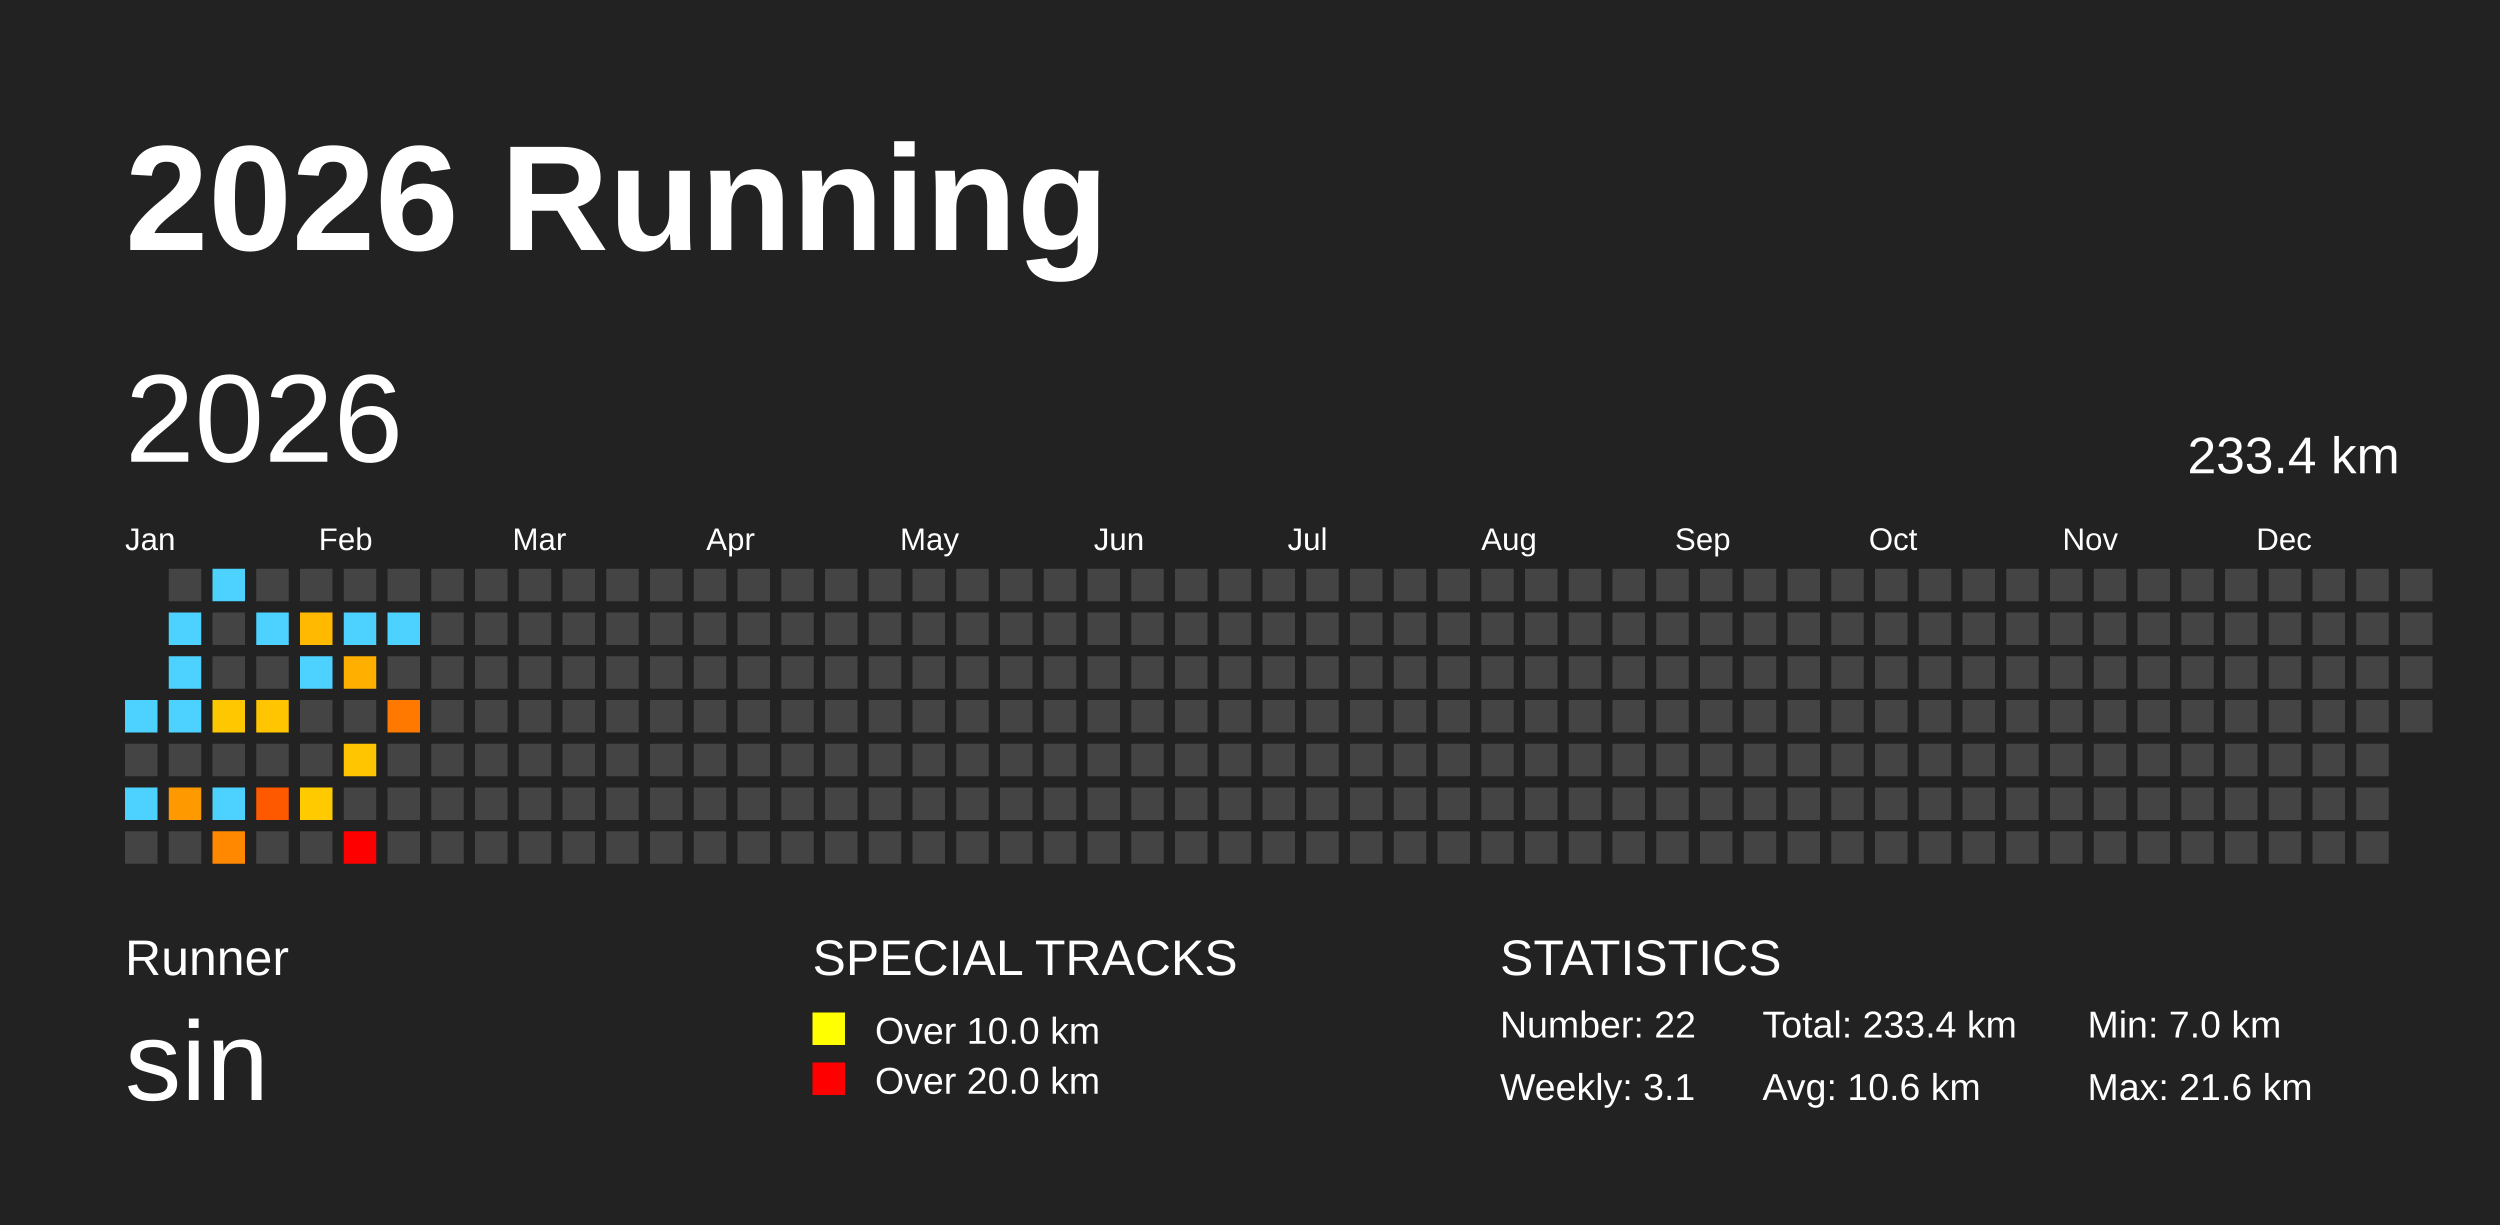
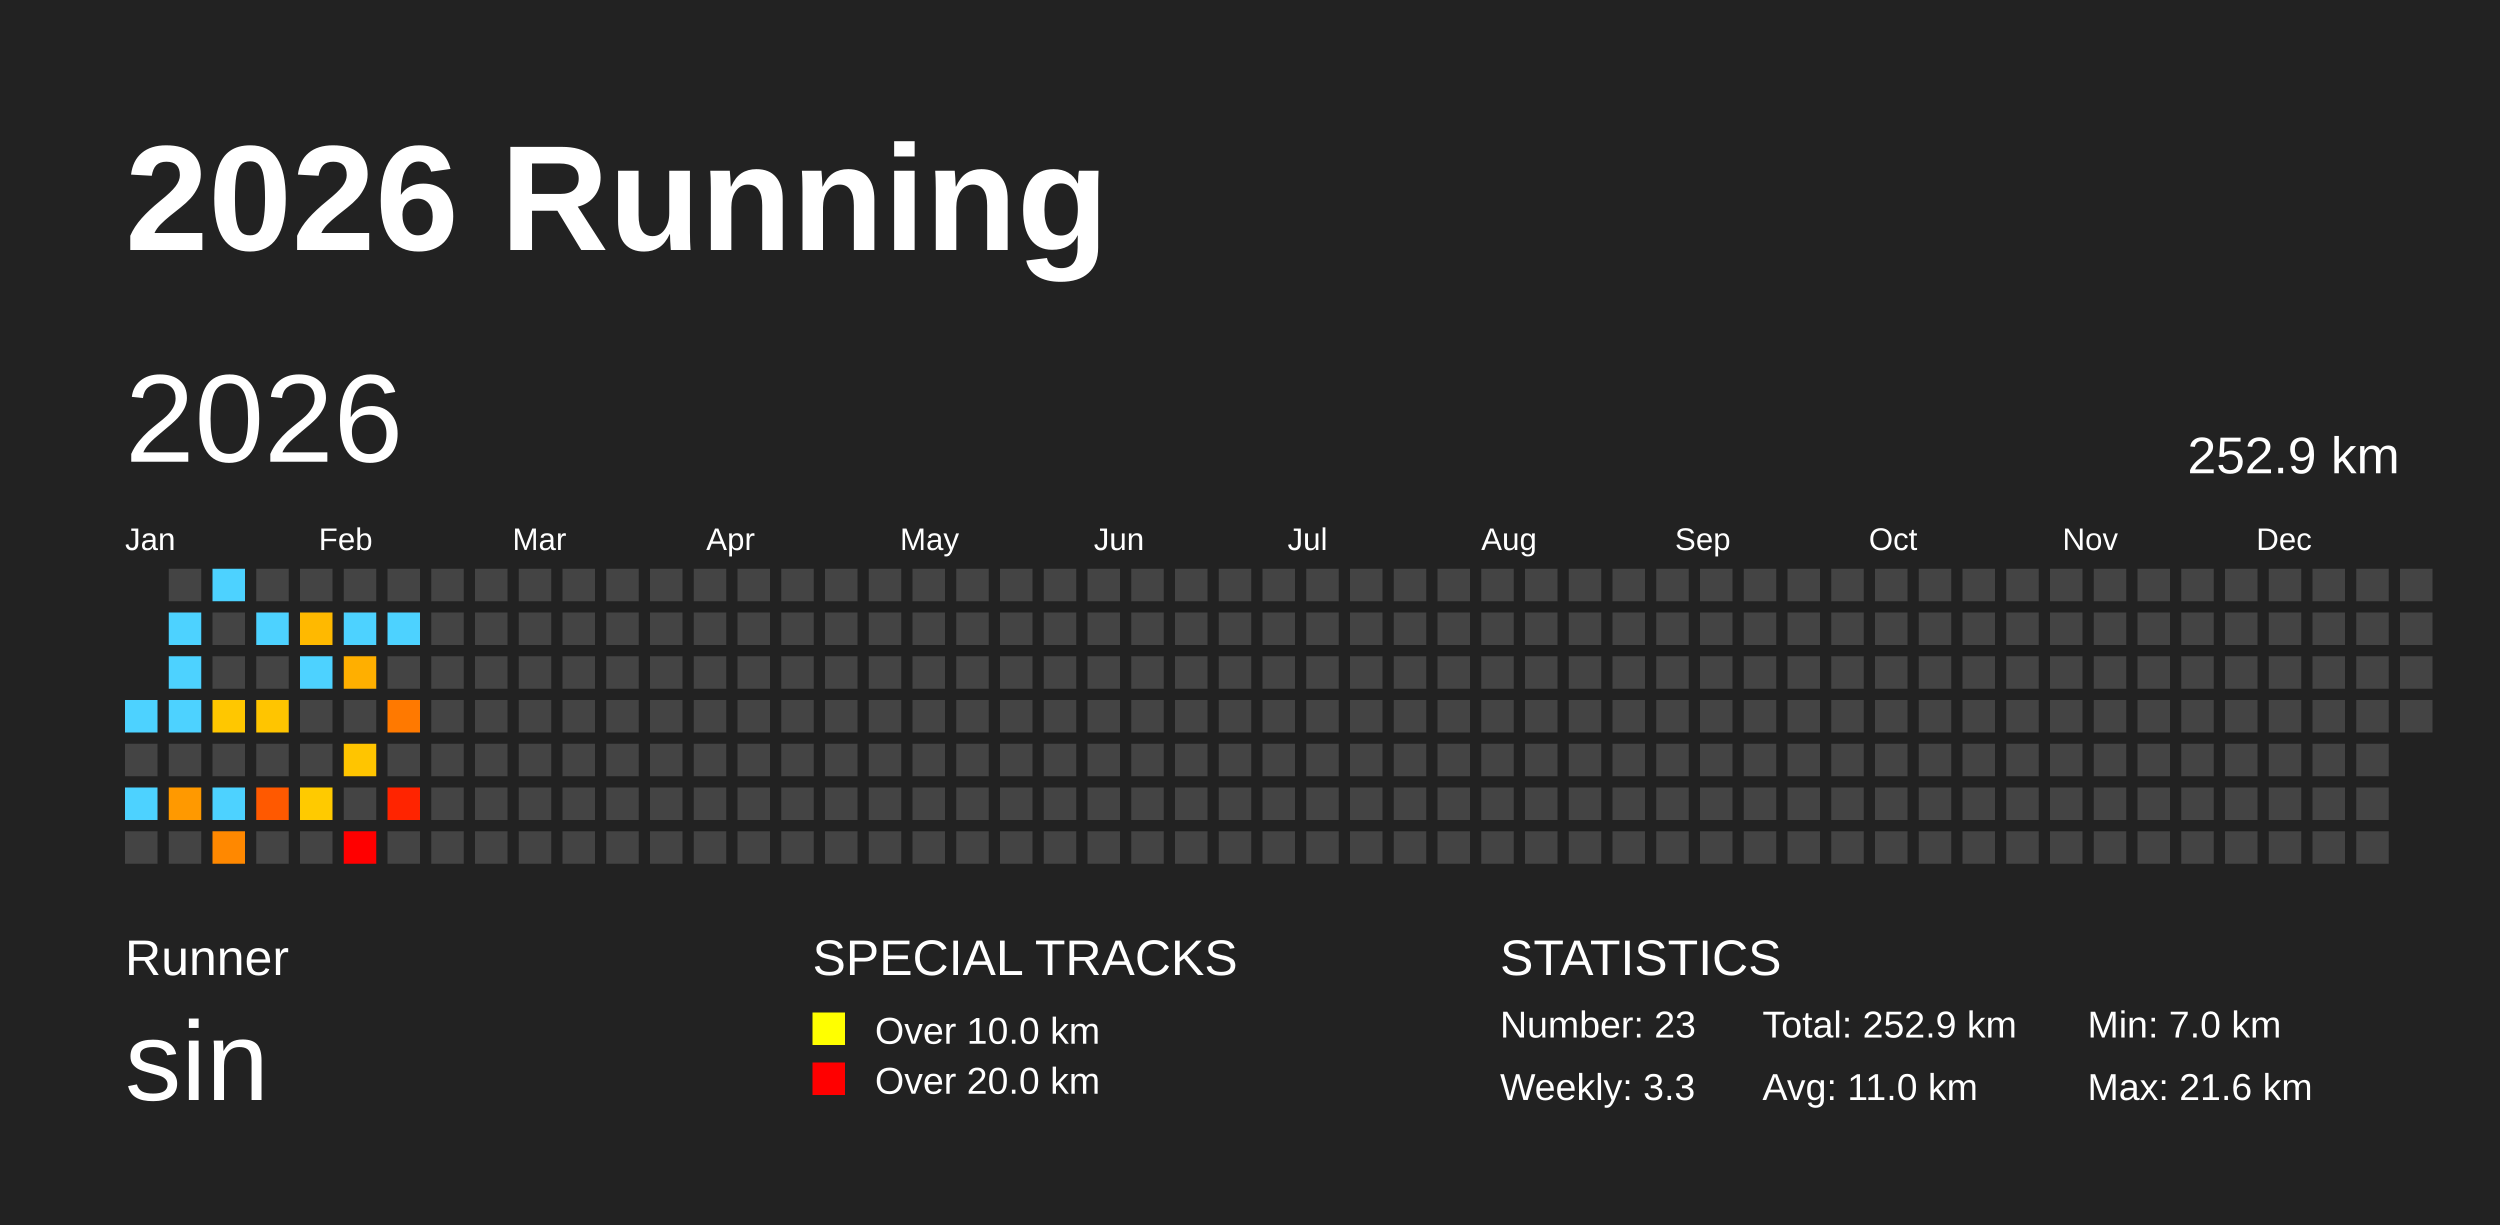
<svg xmlns="http://www.w3.org/2000/svg" baseProfile="full" height="98mm" version="1.1" viewBox="0,0,200,98" width="200mm">
  <defs />
  <rect fill="#222222" height="98" width="200" x="0" y="0" />
  <text fill="#FFFFFF" style="font-size:12px; font-family:Arial; font-weight:bold;" x="10" y="20">2026 Running</text>
  <text fill="#FFFFFF" style="font-size:4px; font-family:Arial" x="10" y="78">Runner</text>
  <text fill="#FFFFFF" style="font-size:9px; font-family:Arial" x="10" y="88">sin</text>
  <text fill="#FFFFFF" style="font-size:4px; font-family:Arial" x="65" y="78">SPECIAL TRACKS</text>
  <rect fill="yellow" height="2.6" width="2.6" x="65" y="81" />
  <text fill="#FFFFFF" style="font-size:3px; font-family:Arial" x="70" y="83.5">Over 10.0 km</text>
  <rect fill="red" height="2.6" width="2.6" x="65" y="85" />
  <text fill="#FFFFFF" style="font-size:3px; font-family:Arial" x="70" y="87.5">Over 20.0 km</text>
  <text fill="#FFFFFF" style="font-size:4px; font-family:Arial" x="120" y="78">STATISTICS</text>
-   <text fill="#FFFFFF" style="font-size:3px; font-family:Arial" x="120" y="83">Number: 22</text>
-   <text fill="#FFFFFF" style="font-size:3px; font-family:Arial" x="120" y="88">Weekly: 3.1</text>
-   <text fill="#FFFFFF" style="font-size:3px; font-family:Arial" x="141" y="83">Total: 233.4 km</text>
-   <text fill="#FFFFFF" style="font-size:3px; font-family:Arial" x="141" y="88">Avg: 10.6 km</text>
+   <text fill="#FFFFFF" style="font-size:3px; font-family:Arial" x="120" y="83">Number: 23</text>
+   <text fill="#FFFFFF" style="font-size:3px; font-family:Arial" x="120" y="88">Weekly: 3.3</text>
+   <text fill="#FFFFFF" style="font-size:3px; font-family:Arial" x="141" y="83">Total: 252.9 km</text>
+   <text fill="#FFFFFF" style="font-size:3px; font-family:Arial" x="141" y="88">Avg: 11.0 km</text>
  <text fill="#FFFFFF" style="font-size:3px; font-family:Arial" x="167" y="83">Min: 7.0 km</text>
  <text fill="#FFFFFF" style="font-size:3px; font-family:Arial" x="167" y="88">Max: 21.6 km</text>
  <text dominant-baseline="hanging" fill="#FFFFFF" style="font-size:10.0px; font-family:Arial;" x="10" y="30">2026</text>
-   <text dominant-baseline="hanging" fill="#FFFFFF" style="font-size:4.125px; font-family:Arial;" x="175" y="35">233.4 km</text>
+   <text dominant-baseline="hanging" fill="#FFFFFF" style="font-size:4.125px; font-family:Arial;" x="175" y="35">252.9 km</text>
  <text fill="#FFFFFF" style="font-size:2.5px; font-family:Arial" x="10.0" y="44">Jan</text>
  <text fill="#FFFFFF" style="font-size:2.5px; font-family:Arial" x="25.5" y="44">Feb</text>
  <text fill="#FFFFFF" style="font-size:2.5px; font-family:Arial" x="41.0" y="44">Mar</text>
  <text fill="#FFFFFF" style="font-size:2.5px; font-family:Arial" x="56.5" y="44">Apr</text>
  <text fill="#FFFFFF" style="font-size:2.5px; font-family:Arial" x="72.0" y="44">May</text>
  <text fill="#FFFFFF" style="font-size:2.5px; font-family:Arial" x="87.5" y="44">Jun</text>
  <text fill="#FFFFFF" style="font-size:2.5px; font-family:Arial" x="103.0" y="44">Jul</text>
  <text fill="#FFFFFF" style="font-size:2.5px; font-family:Arial" x="118.5" y="44">Aug</text>
  <text fill="#FFFFFF" style="font-size:2.5px; font-family:Arial" x="134.0" y="44">Sep</text>
  <text fill="#FFFFFF" style="font-size:2.5px; font-family:Arial" x="149.5" y="44">Oct</text>
  <text fill="#FFFFFF" style="font-size:2.5px; font-family:Arial" x="165.0" y="44">Nov</text>
  <text fill="#FFFFFF" style="font-size:2.5px; font-family:Arial" x="180.5" y="44">Dec</text>
  <rect fill="#4dd2ff" height="2.6" width="2.6" x="10.0" y="56.0" />
  <rect fill="#444444" height="2.6" width="2.6" x="10.0" y="59.5" />
  <rect fill="#4dd2ff" height="2.6" width="2.6" x="10.0" y="63.0" />
  <rect fill="#444444" height="2.6" width="2.6" x="10.0" y="66.5" />
  <rect fill="#444444" height="2.6" width="2.6" x="13.5" y="45.5" />
  <rect fill="#4dd2ff" height="2.6" width="2.6" x="13.5" y="49.0" />
  <rect fill="#4dd2ff" height="2.6" width="2.6" x="13.5" y="52.5" />
  <rect fill="#4dd2ff" height="2.6" width="2.6" x="13.5" y="56.0" />
  <rect fill="#444444" height="2.6" width="2.6" x="13.5" y="59.5" />
  <rect fill="#ff9900" height="2.6" width="2.6" x="13.5" y="63.0" />
  <rect fill="#444444" height="2.6" width="2.6" x="13.5" y="66.5" />
  <rect fill="#4dd2ff" height="2.6" width="2.6" x="17.0" y="45.5" />
  <rect fill="#444444" height="2.6" width="2.6" x="17.0" y="49.0" />
  <rect fill="#444444" height="2.6" width="2.6" x="17.0" y="52.5" />
  <rect fill="#ffc700" height="2.6" width="2.6" x="17.0" y="56.0" />
  <rect fill="#444444" height="2.6" width="2.6" x="17.0" y="59.5" />
  <rect fill="#4dd2ff" height="2.6" width="2.6" x="17.0" y="63.0" />
  <rect fill="#ff8800" height="2.6" width="2.6" x="17.0" y="66.5" />
  <rect fill="#444444" height="2.6" width="2.6" x="20.5" y="45.5" />
  <rect fill="#4dd2ff" height="2.6" width="2.6" x="20.5" y="49.0" />
  <rect fill="#444444" height="2.6" width="2.6" x="20.5" y="52.5" />
  <rect fill="#ffc500" height="2.6" width="2.6" x="20.5" y="56.0" />
  <rect fill="#444444" height="2.6" width="2.6" x="20.5" y="59.5" />
  <rect fill="#ff5900" height="2.6" width="2.6" x="20.5" y="63.0" />
  <rect fill="#444444" height="2.6" width="2.6" x="20.5" y="66.5" />
  <rect fill="#444444" height="2.6" width="2.6" x="24.0" y="45.5" />
  <rect fill="#ffb900" height="2.6" width="2.6" x="24.0" y="49.0" />
  <rect fill="#4dd2ff" height="2.6" width="2.6" x="24.0" y="52.5" />
  <rect fill="#444444" height="2.6" width="2.6" x="24.0" y="56.0" />
  <rect fill="#444444" height="2.6" width="2.6" x="24.0" y="59.5" />
  <rect fill="#ffca00" height="2.6" width="2.6" x="24.0" y="63.0" />
  <rect fill="#444444" height="2.6" width="2.6" x="24.0" y="66.5" />
  <rect fill="#444444" height="2.6" width="2.6" x="27.5" y="45.5" />
  <rect fill="#4dd2ff" height="2.6" width="2.6" x="27.5" y="49.0" />
  <rect fill="#ffaf00" height="2.6" width="2.6" x="27.5" y="52.5" />
  <rect fill="#444444" height="2.6" width="2.6" x="27.5" y="56.0" />
  <rect fill="#ffc500" height="2.6" width="2.6" x="27.5" y="59.5" />
  <rect fill="#444444" height="2.6" width="2.6" x="27.5" y="63.0" />
  <rect fill="red" height="2.6" width="2.6" x="27.5" y="66.5" />
  <rect fill="#444444" height="2.6" width="2.6" x="31.0" y="45.5" />
  <rect fill="#4dd2ff" height="2.6" width="2.6" x="31.0" y="49.0" />
  <rect fill="#444444" height="2.6" width="2.6" x="31.0" y="52.5" />
  <rect fill="#ff7900" height="2.6" width="2.6" x="31.0" y="56.0" />
  <rect fill="#444444" height="2.6" width="2.6" x="31.0" y="59.5" />
-   <rect fill="#444444" height="2.6" width="2.6" x="31.0" y="63.0" />
+   <rect fill="#ff2400" height="2.6" width="2.6" x="31.0" y="63.0" />
  <rect fill="#444444" height="2.6" width="2.6" x="31.0" y="66.5" />
  <rect fill="#444444" height="2.6" width="2.6" x="34.5" y="45.5" />
  <rect fill="#444444" height="2.6" width="2.6" x="34.5" y="49.0" />
  <rect fill="#444444" height="2.6" width="2.6" x="34.5" y="52.5" />
  <rect fill="#444444" height="2.6" width="2.6" x="34.5" y="56.0" />
  <rect fill="#444444" height="2.6" width="2.6" x="34.5" y="59.5" />
  <rect fill="#444444" height="2.6" width="2.6" x="34.5" y="63.0" />
  <rect fill="#444444" height="2.6" width="2.6" x="34.5" y="66.5" />
  <rect fill="#444444" height="2.6" width="2.6" x="38.0" y="45.5" />
  <rect fill="#444444" height="2.6" width="2.6" x="38.0" y="49.0" />
  <rect fill="#444444" height="2.6" width="2.6" x="38.0" y="52.5" />
  <rect fill="#444444" height="2.6" width="2.6" x="38.0" y="56.0" />
  <rect fill="#444444" height="2.6" width="2.6" x="38.0" y="59.5" />
  <rect fill="#444444" height="2.6" width="2.6" x="38.0" y="63.0" />
  <rect fill="#444444" height="2.6" width="2.6" x="38.0" y="66.5" />
  <rect fill="#444444" height="2.6" width="2.6" x="41.5" y="45.5" />
  <rect fill="#444444" height="2.6" width="2.6" x="41.5" y="49.0" />
  <rect fill="#444444" height="2.6" width="2.6" x="41.5" y="52.5" />
  <rect fill="#444444" height="2.6" width="2.6" x="41.5" y="56.0" />
  <rect fill="#444444" height="2.6" width="2.6" x="41.5" y="59.5" />
  <rect fill="#444444" height="2.6" width="2.6" x="41.5" y="63.0" />
  <rect fill="#444444" height="2.6" width="2.6" x="41.5" y="66.5" />
  <rect fill="#444444" height="2.6" width="2.6" x="45.0" y="45.5" />
  <rect fill="#444444" height="2.6" width="2.6" x="45.0" y="49.0" />
  <rect fill="#444444" height="2.6" width="2.6" x="45.0" y="52.5" />
  <rect fill="#444444" height="2.6" width="2.6" x="45.0" y="56.0" />
  <rect fill="#444444" height="2.6" width="2.6" x="45.0" y="59.5" />
  <rect fill="#444444" height="2.6" width="2.6" x="45.0" y="63.0" />
  <rect fill="#444444" height="2.6" width="2.6" x="45.0" y="66.5" />
  <rect fill="#444444" height="2.6" width="2.6" x="48.5" y="45.5" />
  <rect fill="#444444" height="2.6" width="2.6" x="48.5" y="49.0" />
  <rect fill="#444444" height="2.6" width="2.6" x="48.5" y="52.5" />
  <rect fill="#444444" height="2.6" width="2.6" x="48.5" y="56.0" />
  <rect fill="#444444" height="2.6" width="2.6" x="48.5" y="59.5" />
  <rect fill="#444444" height="2.6" width="2.6" x="48.5" y="63.0" />
  <rect fill="#444444" height="2.6" width="2.6" x="48.5" y="66.5" />
  <rect fill="#444444" height="2.6" width="2.6" x="52.0" y="45.5" />
  <rect fill="#444444" height="2.6" width="2.6" x="52.0" y="49.0" />
  <rect fill="#444444" height="2.6" width="2.6" x="52.0" y="52.5" />
  <rect fill="#444444" height="2.6" width="2.6" x="52.0" y="56.0" />
  <rect fill="#444444" height="2.6" width="2.6" x="52.0" y="59.5" />
  <rect fill="#444444" height="2.6" width="2.6" x="52.0" y="63.0" />
  <rect fill="#444444" height="2.6" width="2.6" x="52.0" y="66.5" />
  <rect fill="#444444" height="2.6" width="2.6" x="55.5" y="45.5" />
  <rect fill="#444444" height="2.6" width="2.6" x="55.5" y="49.0" />
  <rect fill="#444444" height="2.6" width="2.6" x="55.5" y="52.5" />
  <rect fill="#444444" height="2.6" width="2.6" x="55.5" y="56.0" />
  <rect fill="#444444" height="2.6" width="2.6" x="55.5" y="59.5" />
  <rect fill="#444444" height="2.6" width="2.6" x="55.5" y="63.0" />
  <rect fill="#444444" height="2.6" width="2.6" x="55.5" y="66.5" />
  <rect fill="#444444" height="2.6" width="2.6" x="59.0" y="45.5" />
  <rect fill="#444444" height="2.6" width="2.6" x="59.0" y="49.0" />
  <rect fill="#444444" height="2.6" width="2.6" x="59.0" y="52.5" />
  <rect fill="#444444" height="2.6" width="2.6" x="59.0" y="56.0" />
  <rect fill="#444444" height="2.6" width="2.6" x="59.0" y="59.5" />
  <rect fill="#444444" height="2.6" width="2.6" x="59.0" y="63.0" />
  <rect fill="#444444" height="2.6" width="2.6" x="59.0" y="66.5" />
  <rect fill="#444444" height="2.6" width="2.6" x="62.5" y="45.5" />
  <rect fill="#444444" height="2.6" width="2.6" x="62.5" y="49.0" />
  <rect fill="#444444" height="2.6" width="2.6" x="62.5" y="52.5" />
  <rect fill="#444444" height="2.6" width="2.6" x="62.5" y="56.0" />
  <rect fill="#444444" height="2.6" width="2.6" x="62.5" y="59.5" />
  <rect fill="#444444" height="2.6" width="2.6" x="62.5" y="63.0" />
  <rect fill="#444444" height="2.6" width="2.6" x="62.5" y="66.5" />
  <rect fill="#444444" height="2.6" width="2.6" x="66.0" y="45.5" />
  <rect fill="#444444" height="2.6" width="2.6" x="66.0" y="49.0" />
  <rect fill="#444444" height="2.6" width="2.6" x="66.0" y="52.5" />
  <rect fill="#444444" height="2.6" width="2.6" x="66.0" y="56.0" />
  <rect fill="#444444" height="2.6" width="2.6" x="66.0" y="59.5" />
  <rect fill="#444444" height="2.6" width="2.6" x="66.0" y="63.0" />
  <rect fill="#444444" height="2.6" width="2.6" x="66.0" y="66.5" />
  <rect fill="#444444" height="2.6" width="2.6" x="69.5" y="45.5" />
  <rect fill="#444444" height="2.6" width="2.6" x="69.5" y="49.0" />
  <rect fill="#444444" height="2.6" width="2.6" x="69.5" y="52.5" />
  <rect fill="#444444" height="2.6" width="2.6" x="69.5" y="56.0" />
  <rect fill="#444444" height="2.6" width="2.6" x="69.5" y="59.5" />
  <rect fill="#444444" height="2.6" width="2.6" x="69.5" y="63.0" />
  <rect fill="#444444" height="2.6" width="2.6" x="69.5" y="66.5" />
  <rect fill="#444444" height="2.6" width="2.6" x="73.0" y="45.5" />
  <rect fill="#444444" height="2.6" width="2.6" x="73.0" y="49.0" />
  <rect fill="#444444" height="2.6" width="2.6" x="73.0" y="52.5" />
  <rect fill="#444444" height="2.6" width="2.6" x="73.0" y="56.0" />
  <rect fill="#444444" height="2.6" width="2.6" x="73.0" y="59.5" />
  <rect fill="#444444" height="2.6" width="2.6" x="73.0" y="63.0" />
  <rect fill="#444444" height="2.6" width="2.6" x="73.0" y="66.5" />
  <rect fill="#444444" height="2.6" width="2.6" x="76.5" y="45.5" />
  <rect fill="#444444" height="2.6" width="2.6" x="76.5" y="49.0" />
  <rect fill="#444444" height="2.6" width="2.6" x="76.5" y="52.5" />
  <rect fill="#444444" height="2.6" width="2.6" x="76.5" y="56.0" />
  <rect fill="#444444" height="2.6" width="2.6" x="76.5" y="59.5" />
  <rect fill="#444444" height="2.6" width="2.6" x="76.5" y="63.0" />
  <rect fill="#444444" height="2.6" width="2.6" x="76.5" y="66.5" />
  <rect fill="#444444" height="2.6" width="2.6" x="80.0" y="45.5" />
  <rect fill="#444444" height="2.6" width="2.6" x="80.0" y="49.0" />
  <rect fill="#444444" height="2.6" width="2.6" x="80.0" y="52.5" />
  <rect fill="#444444" height="2.6" width="2.6" x="80.0" y="56.0" />
  <rect fill="#444444" height="2.6" width="2.6" x="80.0" y="59.5" />
  <rect fill="#444444" height="2.6" width="2.6" x="80.0" y="63.0" />
  <rect fill="#444444" height="2.6" width="2.6" x="80.0" y="66.5" />
  <rect fill="#444444" height="2.6" width="2.6" x="83.5" y="45.5" />
  <rect fill="#444444" height="2.6" width="2.6" x="83.5" y="49.0" />
  <rect fill="#444444" height="2.6" width="2.6" x="83.5" y="52.5" />
  <rect fill="#444444" height="2.6" width="2.6" x="83.5" y="56.0" />
  <rect fill="#444444" height="2.6" width="2.6" x="83.5" y="59.5" />
  <rect fill="#444444" height="2.6" width="2.6" x="83.5" y="63.0" />
  <rect fill="#444444" height="2.6" width="2.6" x="83.5" y="66.5" />
  <rect fill="#444444" height="2.6" width="2.6" x="87.0" y="45.5" />
  <rect fill="#444444" height="2.6" width="2.6" x="87.0" y="49.0" />
  <rect fill="#444444" height="2.6" width="2.6" x="87.0" y="52.5" />
  <rect fill="#444444" height="2.6" width="2.6" x="87.0" y="56.0" />
  <rect fill="#444444" height="2.6" width="2.6" x="87.0" y="59.5" />
  <rect fill="#444444" height="2.6" width="2.6" x="87.0" y="63.0" />
  <rect fill="#444444" height="2.6" width="2.6" x="87.0" y="66.5" />
  <rect fill="#444444" height="2.6" width="2.6" x="90.5" y="45.5" />
  <rect fill="#444444" height="2.6" width="2.6" x="90.5" y="49.0" />
  <rect fill="#444444" height="2.6" width="2.6" x="90.5" y="52.5" />
  <rect fill="#444444" height="2.6" width="2.6" x="90.5" y="56.0" />
  <rect fill="#444444" height="2.6" width="2.6" x="90.5" y="59.5" />
  <rect fill="#444444" height="2.6" width="2.6" x="90.5" y="63.0" />
  <rect fill="#444444" height="2.6" width="2.6" x="90.5" y="66.5" />
  <rect fill="#444444" height="2.6" width="2.6" x="94.0" y="45.5" />
  <rect fill="#444444" height="2.6" width="2.6" x="94.0" y="49.0" />
  <rect fill="#444444" height="2.6" width="2.6" x="94.0" y="52.5" />
  <rect fill="#444444" height="2.6" width="2.6" x="94.0" y="56.0" />
  <rect fill="#444444" height="2.6" width="2.6" x="94.0" y="59.5" />
  <rect fill="#444444" height="2.6" width="2.6" x="94.0" y="63.0" />
  <rect fill="#444444" height="2.6" width="2.6" x="94.0" y="66.5" />
  <rect fill="#444444" height="2.6" width="2.6" x="97.5" y="45.5" />
  <rect fill="#444444" height="2.6" width="2.6" x="97.5" y="49.0" />
  <rect fill="#444444" height="2.6" width="2.6" x="97.5" y="52.5" />
  <rect fill="#444444" height="2.6" width="2.6" x="97.5" y="56.0" />
  <rect fill="#444444" height="2.6" width="2.6" x="97.5" y="59.5" />
  <rect fill="#444444" height="2.6" width="2.6" x="97.5" y="63.0" />
  <rect fill="#444444" height="2.6" width="2.6" x="97.5" y="66.5" />
  <rect fill="#444444" height="2.6" width="2.6" x="101.0" y="45.5" />
  <rect fill="#444444" height="2.6" width="2.6" x="101.0" y="49.0" />
  <rect fill="#444444" height="2.6" width="2.6" x="101.0" y="52.5" />
  <rect fill="#444444" height="2.6" width="2.6" x="101.0" y="56.0" />
  <rect fill="#444444" height="2.6" width="2.6" x="101.0" y="59.5" />
  <rect fill="#444444" height="2.6" width="2.6" x="101.0" y="63.0" />
  <rect fill="#444444" height="2.6" width="2.6" x="101.0" y="66.5" />
  <rect fill="#444444" height="2.6" width="2.6" x="104.5" y="45.5" />
  <rect fill="#444444" height="2.6" width="2.6" x="104.5" y="49.0" />
  <rect fill="#444444" height="2.6" width="2.6" x="104.5" y="52.5" />
  <rect fill="#444444" height="2.6" width="2.6" x="104.5" y="56.0" />
  <rect fill="#444444" height="2.6" width="2.6" x="104.5" y="59.5" />
  <rect fill="#444444" height="2.6" width="2.6" x="104.5" y="63.0" />
  <rect fill="#444444" height="2.6" width="2.6" x="104.5" y="66.5" />
  <rect fill="#444444" height="2.6" width="2.6" x="108.0" y="45.5" />
  <rect fill="#444444" height="2.6" width="2.6" x="108.0" y="49.0" />
  <rect fill="#444444" height="2.6" width="2.6" x="108.0" y="52.5" />
  <rect fill="#444444" height="2.6" width="2.6" x="108.0" y="56.0" />
  <rect fill="#444444" height="2.6" width="2.6" x="108.0" y="59.5" />
  <rect fill="#444444" height="2.6" width="2.6" x="108.0" y="63.0" />
  <rect fill="#444444" height="2.6" width="2.6" x="108.0" y="66.5" />
  <rect fill="#444444" height="2.6" width="2.6" x="111.5" y="45.5" />
  <rect fill="#444444" height="2.6" width="2.6" x="111.5" y="49.0" />
  <rect fill="#444444" height="2.6" width="2.6" x="111.5" y="52.5" />
  <rect fill="#444444" height="2.6" width="2.6" x="111.5" y="56.0" />
  <rect fill="#444444" height="2.6" width="2.6" x="111.5" y="59.5" />
  <rect fill="#444444" height="2.6" width="2.6" x="111.5" y="63.0" />
  <rect fill="#444444" height="2.6" width="2.6" x="111.5" y="66.5" />
  <rect fill="#444444" height="2.6" width="2.6" x="115.0" y="45.5" />
  <rect fill="#444444" height="2.6" width="2.6" x="115.0" y="49.0" />
  <rect fill="#444444" height="2.6" width="2.6" x="115.0" y="52.5" />
  <rect fill="#444444" height="2.6" width="2.6" x="115.0" y="56.0" />
  <rect fill="#444444" height="2.6" width="2.6" x="115.0" y="59.5" />
  <rect fill="#444444" height="2.6" width="2.6" x="115.0" y="63.0" />
  <rect fill="#444444" height="2.6" width="2.6" x="115.0" y="66.5" />
  <rect fill="#444444" height="2.6" width="2.6" x="118.5" y="45.5" />
  <rect fill="#444444" height="2.6" width="2.6" x="118.5" y="49.0" />
  <rect fill="#444444" height="2.6" width="2.6" x="118.5" y="52.5" />
  <rect fill="#444444" height="2.6" width="2.6" x="118.5" y="56.0" />
  <rect fill="#444444" height="2.6" width="2.6" x="118.5" y="59.5" />
  <rect fill="#444444" height="2.6" width="2.6" x="118.5" y="63.0" />
  <rect fill="#444444" height="2.6" width="2.6" x="118.5" y="66.5" />
  <rect fill="#444444" height="2.6" width="2.6" x="122.0" y="45.5" />
  <rect fill="#444444" height="2.6" width="2.6" x="122.0" y="49.0" />
  <rect fill="#444444" height="2.6" width="2.6" x="122.0" y="52.5" />
  <rect fill="#444444" height="2.6" width="2.6" x="122.0" y="56.0" />
  <rect fill="#444444" height="2.6" width="2.6" x="122.0" y="59.5" />
  <rect fill="#444444" height="2.6" width="2.6" x="122.0" y="63.0" />
  <rect fill="#444444" height="2.6" width="2.6" x="122.0" y="66.5" />
  <rect fill="#444444" height="2.6" width="2.6" x="125.5" y="45.5" />
  <rect fill="#444444" height="2.6" width="2.6" x="125.5" y="49.0" />
  <rect fill="#444444" height="2.6" width="2.6" x="125.5" y="52.5" />
  <rect fill="#444444" height="2.6" width="2.6" x="125.5" y="56.0" />
  <rect fill="#444444" height="2.6" width="2.6" x="125.5" y="59.5" />
  <rect fill="#444444" height="2.6" width="2.6" x="125.5" y="63.0" />
  <rect fill="#444444" height="2.6" width="2.6" x="125.5" y="66.5" />
  <rect fill="#444444" height="2.6" width="2.6" x="129.0" y="45.5" />
  <rect fill="#444444" height="2.6" width="2.6" x="129.0" y="49.0" />
  <rect fill="#444444" height="2.6" width="2.6" x="129.0" y="52.5" />
  <rect fill="#444444" height="2.6" width="2.6" x="129.0" y="56.0" />
  <rect fill="#444444" height="2.6" width="2.6" x="129.0" y="59.5" />
  <rect fill="#444444" height="2.6" width="2.6" x="129.0" y="63.0" />
  <rect fill="#444444" height="2.6" width="2.6" x="129.0" y="66.5" />
  <rect fill="#444444" height="2.6" width="2.6" x="132.5" y="45.5" />
  <rect fill="#444444" height="2.6" width="2.6" x="132.5" y="49.0" />
  <rect fill="#444444" height="2.6" width="2.6" x="132.5" y="52.5" />
  <rect fill="#444444" height="2.6" width="2.6" x="132.5" y="56.0" />
  <rect fill="#444444" height="2.6" width="2.6" x="132.5" y="59.5" />
  <rect fill="#444444" height="2.6" width="2.6" x="132.5" y="63.0" />
  <rect fill="#444444" height="2.6" width="2.6" x="132.5" y="66.5" />
  <rect fill="#444444" height="2.6" width="2.6" x="136.0" y="45.5" />
  <rect fill="#444444" height="2.6" width="2.6" x="136.0" y="49.0" />
  <rect fill="#444444" height="2.6" width="2.6" x="136.0" y="52.5" />
  <rect fill="#444444" height="2.6" width="2.6" x="136.0" y="56.0" />
  <rect fill="#444444" height="2.6" width="2.6" x="136.0" y="59.5" />
  <rect fill="#444444" height="2.6" width="2.6" x="136.0" y="63.0" />
  <rect fill="#444444" height="2.6" width="2.6" x="136.0" y="66.5" />
  <rect fill="#444444" height="2.6" width="2.6" x="139.5" y="45.5" />
  <rect fill="#444444" height="2.6" width="2.6" x="139.5" y="49.0" />
  <rect fill="#444444" height="2.6" width="2.6" x="139.5" y="52.5" />
  <rect fill="#444444" height="2.6" width="2.6" x="139.5" y="56.0" />
  <rect fill="#444444" height="2.6" width="2.6" x="139.5" y="59.5" />
  <rect fill="#444444" height="2.6" width="2.6" x="139.5" y="63.0" />
  <rect fill="#444444" height="2.6" width="2.6" x="139.5" y="66.5" />
  <rect fill="#444444" height="2.6" width="2.6" x="143.0" y="45.5" />
  <rect fill="#444444" height="2.6" width="2.6" x="143.0" y="49.0" />
  <rect fill="#444444" height="2.6" width="2.6" x="143.0" y="52.5" />
  <rect fill="#444444" height="2.6" width="2.6" x="143.0" y="56.0" />
  <rect fill="#444444" height="2.6" width="2.6" x="143.0" y="59.5" />
  <rect fill="#444444" height="2.6" width="2.6" x="143.0" y="63.0" />
  <rect fill="#444444" height="2.6" width="2.6" x="143.0" y="66.5" />
  <rect fill="#444444" height="2.6" width="2.6" x="146.5" y="45.5" />
  <rect fill="#444444" height="2.6" width="2.6" x="146.5" y="49.0" />
  <rect fill="#444444" height="2.6" width="2.6" x="146.5" y="52.5" />
  <rect fill="#444444" height="2.6" width="2.6" x="146.5" y="56.0" />
  <rect fill="#444444" height="2.6" width="2.6" x="146.5" y="59.5" />
  <rect fill="#444444" height="2.6" width="2.6" x="146.5" y="63.0" />
  <rect fill="#444444" height="2.6" width="2.6" x="146.5" y="66.5" />
  <rect fill="#444444" height="2.6" width="2.6" x="150.0" y="45.5" />
  <rect fill="#444444" height="2.6" width="2.6" x="150.0" y="49.0" />
  <rect fill="#444444" height="2.6" width="2.6" x="150.0" y="52.5" />
  <rect fill="#444444" height="2.6" width="2.6" x="150.0" y="56.0" />
  <rect fill="#444444" height="2.6" width="2.6" x="150.0" y="59.5" />
  <rect fill="#444444" height="2.6" width="2.6" x="150.0" y="63.0" />
  <rect fill="#444444" height="2.6" width="2.6" x="150.0" y="66.5" />
  <rect fill="#444444" height="2.6" width="2.6" x="153.5" y="45.5" />
  <rect fill="#444444" height="2.6" width="2.6" x="153.5" y="49.0" />
  <rect fill="#444444" height="2.6" width="2.6" x="153.5" y="52.5" />
  <rect fill="#444444" height="2.6" width="2.6" x="153.5" y="56.0" />
  <rect fill="#444444" height="2.6" width="2.6" x="153.5" y="59.5" />
  <rect fill="#444444" height="2.6" width="2.6" x="153.5" y="63.0" />
  <rect fill="#444444" height="2.6" width="2.6" x="153.5" y="66.5" />
  <rect fill="#444444" height="2.6" width="2.6" x="157.0" y="45.5" />
  <rect fill="#444444" height="2.6" width="2.6" x="157.0" y="49.0" />
  <rect fill="#444444" height="2.6" width="2.6" x="157.0" y="52.5" />
  <rect fill="#444444" height="2.6" width="2.6" x="157.0" y="56.0" />
  <rect fill="#444444" height="2.6" width="2.6" x="157.0" y="59.5" />
  <rect fill="#444444" height="2.6" width="2.6" x="157.0" y="63.0" />
  <rect fill="#444444" height="2.6" width="2.6" x="157.0" y="66.5" />
  <rect fill="#444444" height="2.6" width="2.6" x="160.5" y="45.5" />
  <rect fill="#444444" height="2.6" width="2.6" x="160.5" y="49.0" />
  <rect fill="#444444" height="2.6" width="2.6" x="160.5" y="52.5" />
  <rect fill="#444444" height="2.6" width="2.6" x="160.5" y="56.0" />
  <rect fill="#444444" height="2.6" width="2.6" x="160.5" y="59.5" />
  <rect fill="#444444" height="2.6" width="2.6" x="160.5" y="63.0" />
  <rect fill="#444444" height="2.6" width="2.6" x="160.5" y="66.5" />
  <rect fill="#444444" height="2.6" width="2.6" x="164.0" y="45.5" />
  <rect fill="#444444" height="2.6" width="2.6" x="164.0" y="49.0" />
  <rect fill="#444444" height="2.6" width="2.6" x="164.0" y="52.5" />
  <rect fill="#444444" height="2.6" width="2.6" x="164.0" y="56.0" />
  <rect fill="#444444" height="2.6" width="2.6" x="164.0" y="59.5" />
  <rect fill="#444444" height="2.6" width="2.6" x="164.0" y="63.0" />
  <rect fill="#444444" height="2.6" width="2.6" x="164.0" y="66.5" />
  <rect fill="#444444" height="2.6" width="2.6" x="167.5" y="45.5" />
  <rect fill="#444444" height="2.6" width="2.6" x="167.5" y="49.0" />
  <rect fill="#444444" height="2.6" width="2.6" x="167.5" y="52.5" />
  <rect fill="#444444" height="2.6" width="2.6" x="167.5" y="56.0" />
  <rect fill="#444444" height="2.6" width="2.6" x="167.5" y="59.5" />
  <rect fill="#444444" height="2.6" width="2.6" x="167.5" y="63.0" />
  <rect fill="#444444" height="2.6" width="2.6" x="167.5" y="66.5" />
  <rect fill="#444444" height="2.6" width="2.6" x="171.0" y="45.5" />
  <rect fill="#444444" height="2.6" width="2.6" x="171.0" y="49.0" />
  <rect fill="#444444" height="2.6" width="2.6" x="171.0" y="52.5" />
  <rect fill="#444444" height="2.6" width="2.6" x="171.0" y="56.0" />
  <rect fill="#444444" height="2.6" width="2.6" x="171.0" y="59.5" />
  <rect fill="#444444" height="2.6" width="2.6" x="171.0" y="63.0" />
  <rect fill="#444444" height="2.6" width="2.6" x="171.0" y="66.5" />
  <rect fill="#444444" height="2.6" width="2.6" x="174.5" y="45.5" />
  <rect fill="#444444" height="2.6" width="2.6" x="174.5" y="49.0" />
  <rect fill="#444444" height="2.6" width="2.6" x="174.5" y="52.5" />
  <rect fill="#444444" height="2.6" width="2.6" x="174.5" y="56.0" />
  <rect fill="#444444" height="2.6" width="2.6" x="174.5" y="59.5" />
  <rect fill="#444444" height="2.6" width="2.6" x="174.5" y="63.0" />
  <rect fill="#444444" height="2.6" width="2.6" x="174.5" y="66.5" />
  <rect fill="#444444" height="2.6" width="2.6" x="178.0" y="45.5" />
  <rect fill="#444444" height="2.6" width="2.6" x="178.0" y="49.0" />
  <rect fill="#444444" height="2.6" width="2.6" x="178.0" y="52.5" />
  <rect fill="#444444" height="2.6" width="2.6" x="178.0" y="56.0" />
  <rect fill="#444444" height="2.6" width="2.6" x="178.0" y="59.5" />
  <rect fill="#444444" height="2.6" width="2.6" x="178.0" y="63.0" />
  <rect fill="#444444" height="2.6" width="2.6" x="178.0" y="66.5" />
  <rect fill="#444444" height="2.6" width="2.6" x="181.5" y="45.5" />
  <rect fill="#444444" height="2.6" width="2.6" x="181.5" y="49.0" />
  <rect fill="#444444" height="2.6" width="2.6" x="181.5" y="52.5" />
  <rect fill="#444444" height="2.6" width="2.6" x="181.5" y="56.0" />
  <rect fill="#444444" height="2.6" width="2.6" x="181.5" y="59.5" />
  <rect fill="#444444" height="2.6" width="2.6" x="181.5" y="63.0" />
  <rect fill="#444444" height="2.6" width="2.6" x="181.5" y="66.5" />
  <rect fill="#444444" height="2.6" width="2.6" x="185.0" y="45.5" />
  <rect fill="#444444" height="2.6" width="2.6" x="185.0" y="49.0" />
  <rect fill="#444444" height="2.6" width="2.6" x="185.0" y="52.5" />
  <rect fill="#444444" height="2.6" width="2.6" x="185.0" y="56.0" />
  <rect fill="#444444" height="2.6" width="2.6" x="185.0" y="59.5" />
  <rect fill="#444444" height="2.6" width="2.6" x="185.0" y="63.0" />
  <rect fill="#444444" height="2.6" width="2.6" x="185.0" y="66.5" />
  <rect fill="#444444" height="2.6" width="2.6" x="188.5" y="45.5" />
  <rect fill="#444444" height="2.6" width="2.6" x="188.5" y="49.0" />
  <rect fill="#444444" height="2.6" width="2.6" x="188.5" y="52.5" />
  <rect fill="#444444" height="2.6" width="2.6" x="188.5" y="56.0" />
  <rect fill="#444444" height="2.6" width="2.6" x="188.5" y="59.5" />
  <rect fill="#444444" height="2.6" width="2.6" x="188.5" y="63.0" />
  <rect fill="#444444" height="2.6" width="2.6" x="188.5" y="66.5" />
  <rect fill="#444444" height="2.6" width="2.6" x="192.0" y="45.5" />
  <rect fill="#444444" height="2.6" width="2.6" x="192.0" y="49.0" />
  <rect fill="#444444" height="2.6" width="2.6" x="192.0" y="52.5" />
  <rect fill="#444444" height="2.6" width="2.6" x="192.0" y="56.0" />
</svg>
